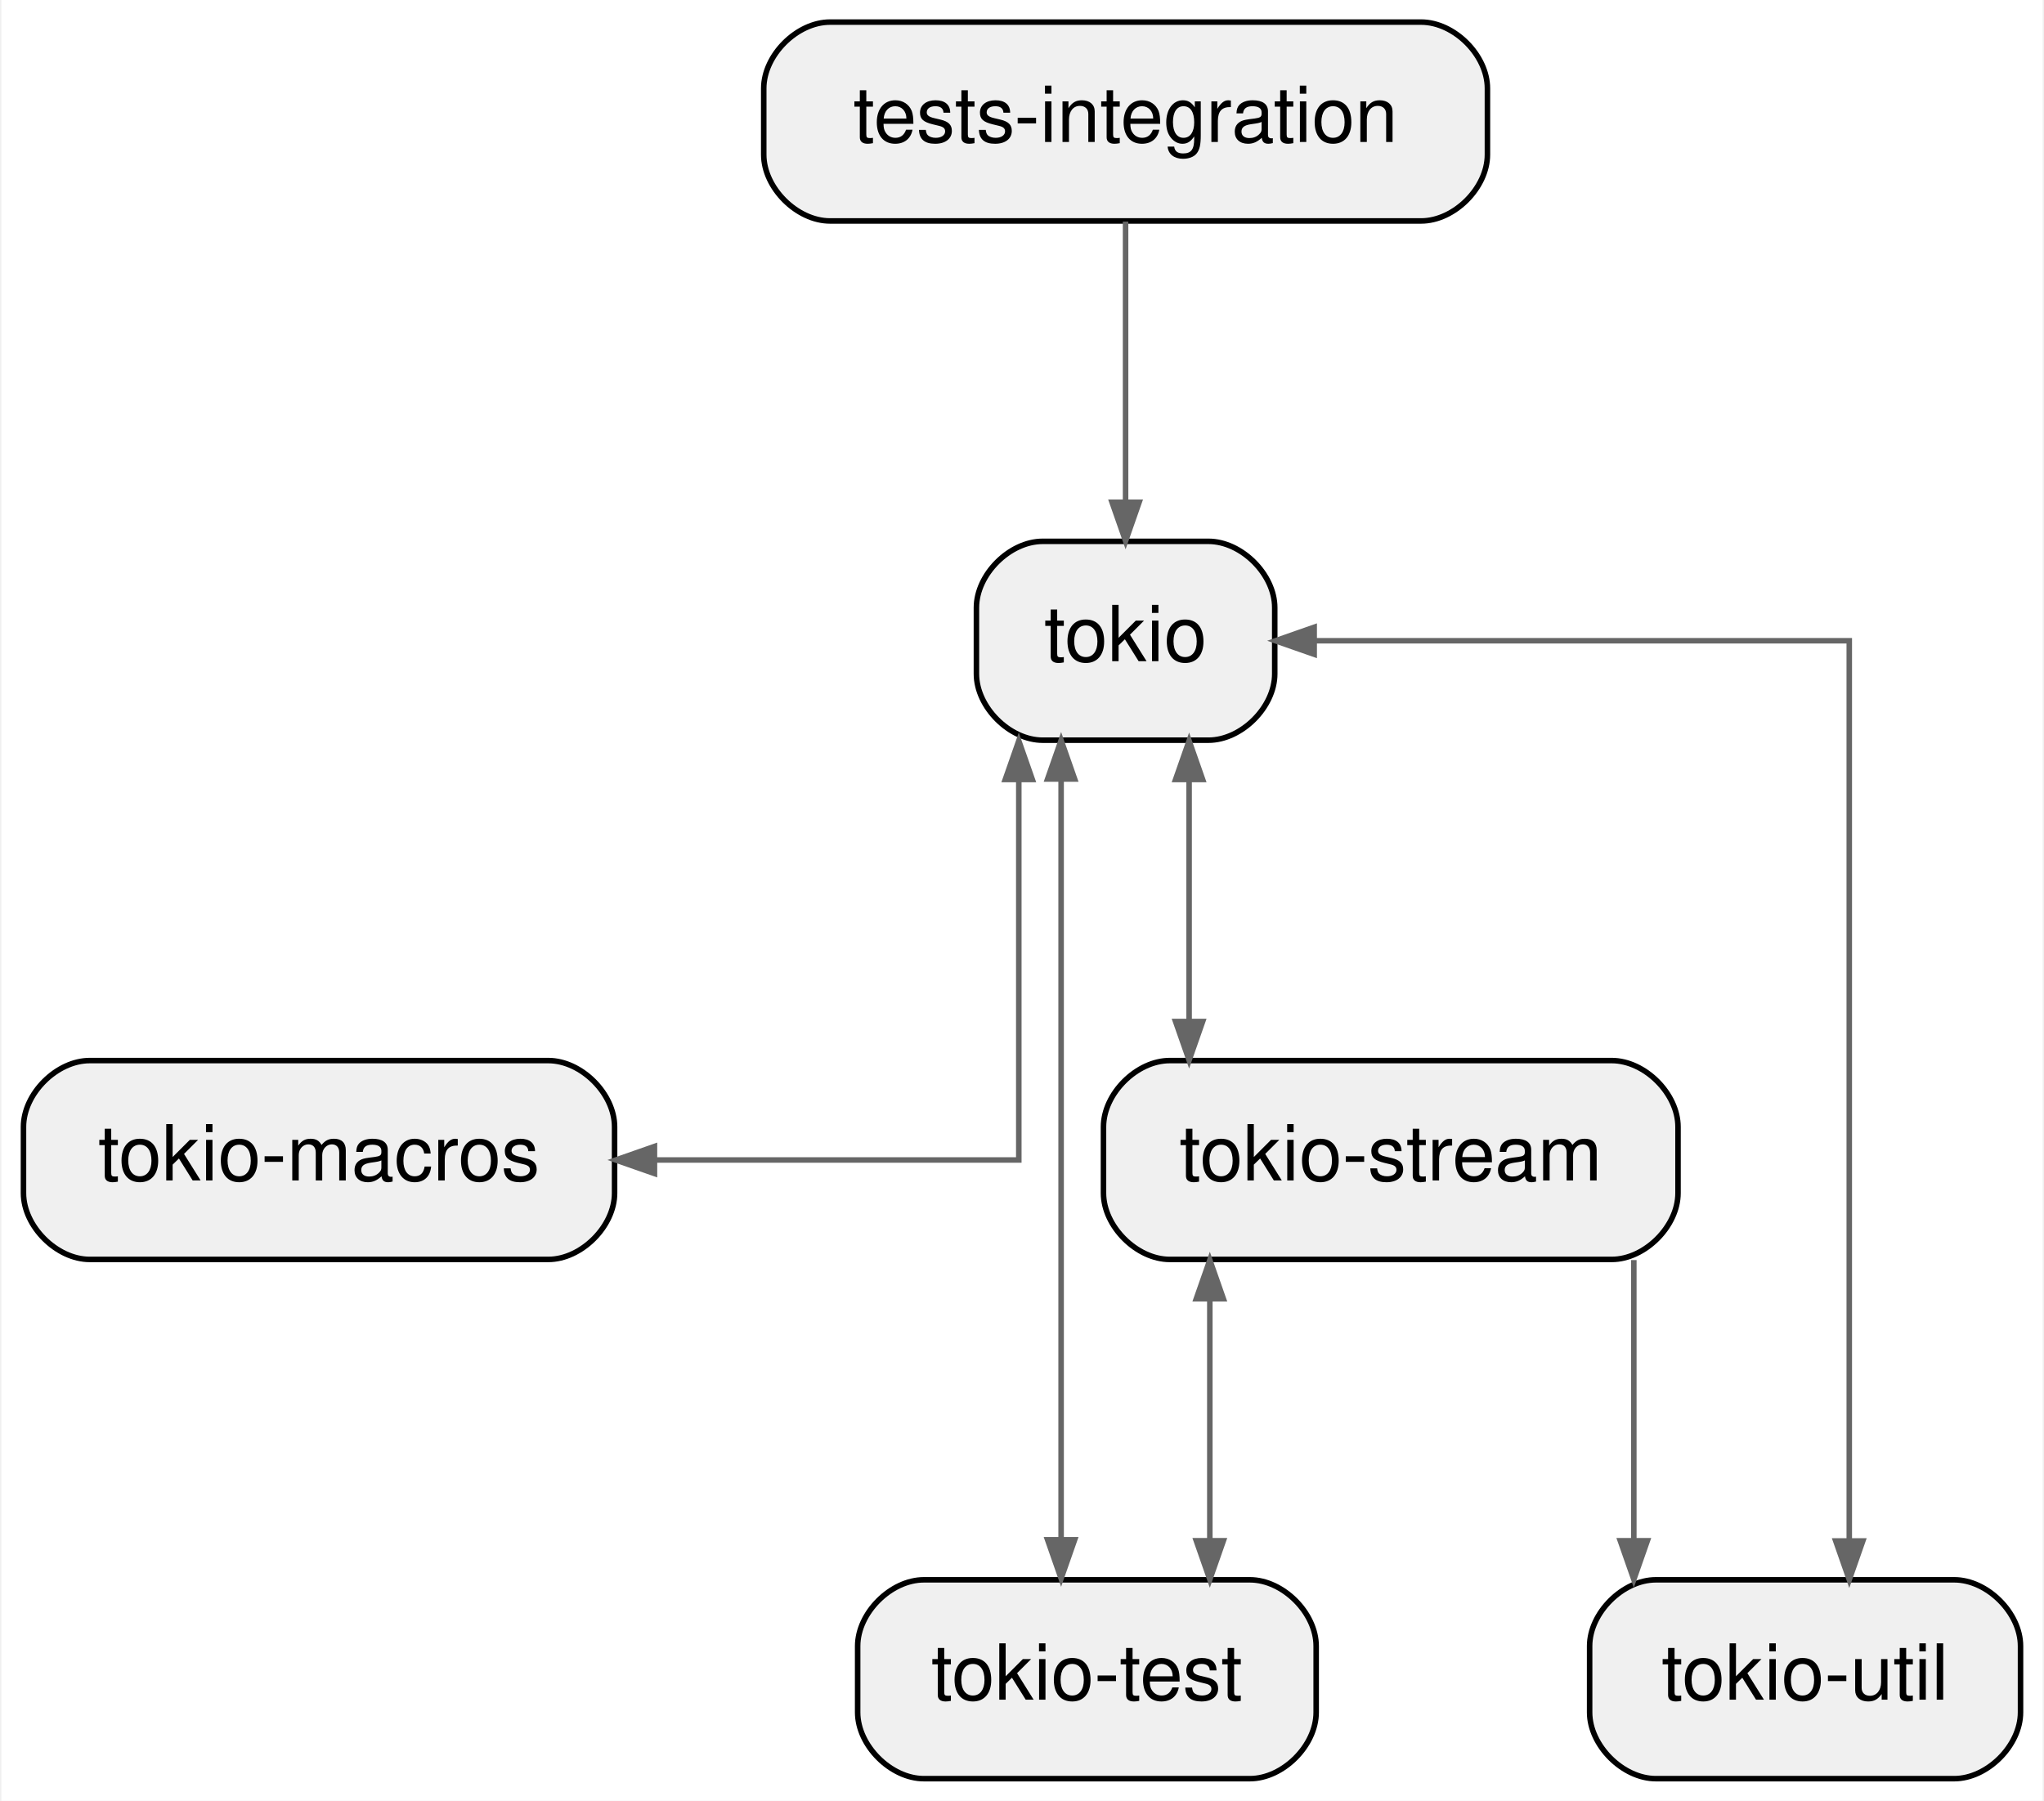
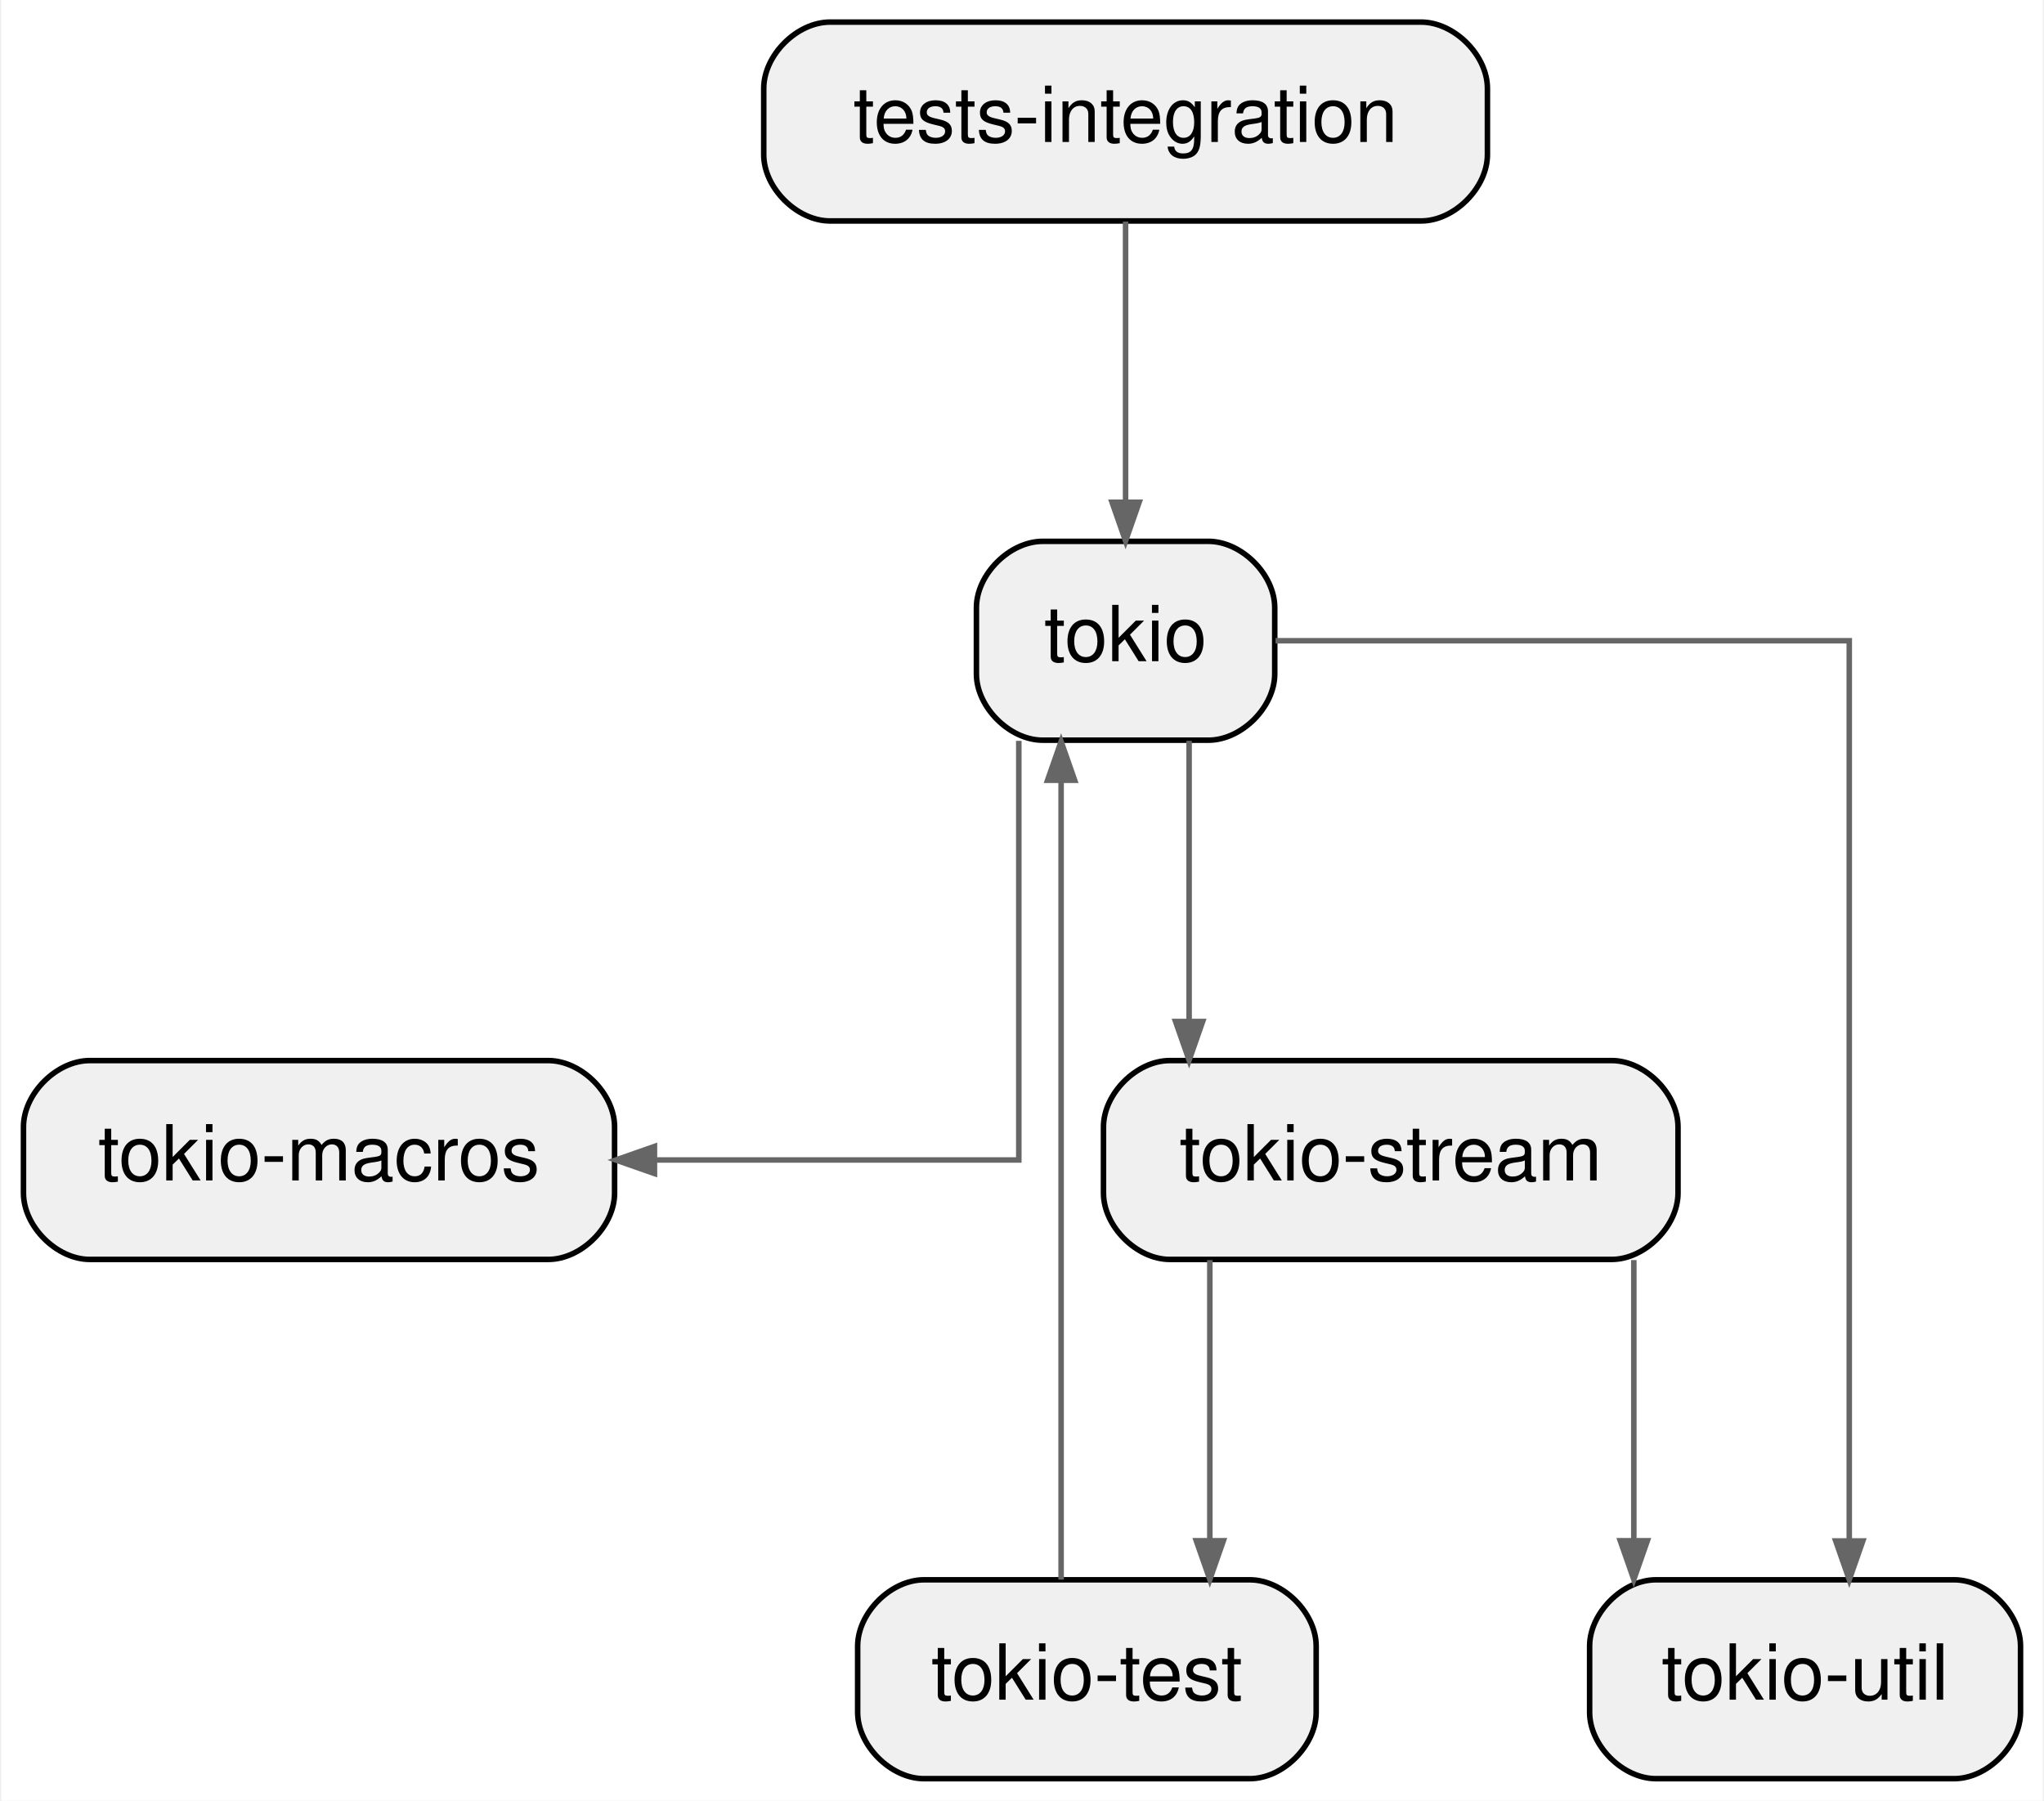
<svg xmlns="http://www.w3.org/2000/svg" width="370pt" height="326pt" viewBox="0.00 0.00 369.50 326.00">
  <g id="graph0" class="graph" transform="scale(1 1) rotate(0) translate(4 322)">
    <polygon fill="white" stroke="transparent" points="-4,4 -4,-322 365.5,-322 365.5,4 -4,4" />
    <g id="node1" class="node">
      <path fill="#f0f0f0" stroke="black" d="M253,-318C253,-318 146,-318 146,-318 140,-318 134,-312 134,-306 134,-306 134,-294 134,-294 134,-288 140,-282 146,-282 146,-282 253,-282 253,-282 259,-282 265,-288 265,-294 265,-294 265,-306 265,-306 265,-312 259,-318 253,-318" />
      <text text-anchor="middle" x="199.5" y="-296.3" font-family="Helvetica,sans-Serif" font-size="14.00">tests-integration</text>
    </g>
    <g id="node2" class="node">
      <path fill="#f0f0f0" stroke="black" d="M214.5,-224C214.5,-224 184.5,-224 184.5,-224 178.5,-224 172.5,-218 172.5,-212 172.5,-212 172.5,-200 172.5,-200 172.5,-194 178.5,-188 184.5,-188 184.5,-188 214.5,-188 214.5,-188 220.5,-188 226.5,-194 226.5,-200 226.5,-200 226.5,-212 226.5,-212 226.5,-218 220.5,-224 214.5,-224" />
      <text text-anchor="middle" x="199.5" y="-202.3" font-family="Helvetica,sans-Serif" font-size="14.00">tokio</text>
    </g>
    <g id="edge1" class="edge">
      <path fill="none" stroke="#666666" d="M199.5,-281.88C199.5,-281.88 199.5,-231.07 199.5,-231.07" />
      <polygon fill="#666666" stroke="#666666" points="201.95,-231.07 199.5,-224.07 197.05,-231.07 201.95,-231.07" />
    </g>
    <g id="node3" class="node">
      <path fill="#f0f0f0" stroke="black" d="M95,-130C95,-130 12,-130 12,-130 6,-130 0,-124 0,-118 0,-118 0,-106 0,-106 0,-100 6,-94 12,-94 12,-94 95,-94 95,-94 101,-94 107,-100 107,-106 107,-106 107,-118 107,-118 107,-124 101,-130 95,-130" />
      <text text-anchor="middle" x="53.5" y="-108.3" font-family="Helvetica,sans-Serif" font-size="14.00">tokio-macros</text>
    </g>
    <g id="edge2" class="edge">
-       <path fill="none" stroke="#666666" d="M180.17,-180.88C180.17,-180.88 180.17,-112 180.17,-112 180.17,-112 114.22,-112 114.22,-112" />
-       <polygon fill="#666666" stroke="#666666" points="177.72,-180.88 180.17,-187.88 182.62,-180.88 177.72,-180.88" />
+       <path fill="none" stroke="#666666" d="M180.17,-187.88C180.17,-160.56 180.17,-112 180.17,-112 180.17,-112 114.22,-112 114.22,-112" />
      <polygon fill="#666666" stroke="#666666" points="114.22,-109.55 107.22,-112 114.22,-114.45 114.22,-109.55" />
    </g>
    <g id="node4" class="node">
      <path fill="#f0f0f0" stroke="black" d="M287.5,-130C287.5,-130 207.5,-130 207.5,-130 201.5,-130 195.5,-124 195.5,-118 195.5,-118 195.5,-106 195.5,-106 195.5,-100 201.5,-94 207.5,-94 207.5,-94 287.5,-94 287.5,-94 293.5,-94 299.5,-100 299.5,-106 299.5,-106 299.5,-118 299.5,-118 299.5,-124 293.5,-130 287.5,-130" />
      <text text-anchor="middle" x="247.5" y="-108.3" font-family="Helvetica,sans-Serif" font-size="14.00">tokio-stream</text>
    </g>
    <g id="edge3" class="edge">
-       <path fill="none" stroke="#666666" d="M211,-180.88C211,-180.88 211,-137.07 211,-137.07" />
+       <path fill="none" stroke="#666666" d="M211,-187.88C211,-187.88 211,-137.07 211,-137.07" />
      <polygon fill="#666666" stroke="#666666" points="213.45,-137.07 211,-130.07 208.55,-137.07 213.45,-137.07" />
-       <polygon fill="#666666" stroke="#666666" points="208.55,-180.88 211,-187.88 213.45,-180.88 208.55,-180.88" />
+     </g>
+     <g id="node6" class="node">
+       <path fill="#f0f0f0" stroke="black" d="M349.5,-36C349.5,-36 295.5,-36 295.5,-36 289.5,-36 283.5,-30 283.5,-24 283.5,-24 283.5,-12 283.5,-12 283.5,-6 289.5,0 295.5,0 295.5,0 349.5,0 349.5,0 355.5,0 361.5,-6 361.5,-12 361.5,-12 361.5,-24 361.5,-24 361.5,-30 355.5,-36 349.5,-36" />
+       <text text-anchor="middle" x="322.5" y="-14.3" font-family="Helvetica,sans-Serif" font-size="14.00">tokio-util</text>
+     </g>
+     <g id="edge4" class="edge">
+       <path fill="none" stroke="#666666" d="M226.64,-206C265.01,-206 330.5,-206 330.5,-206 330.5,-206 330.5,-43.03 330.5,-43.03" />
+       <polygon fill="#666666" stroke="#666666" points="332.95,-43.03 330.5,-36.03 328.05,-43.03 332.95,-43.03" />
    </g>
    <g id="node5" class="node">
      <path fill="#f0f0f0" stroke="black" d="M222,-36C222,-36 163,-36 163,-36 157,-36 151,-30 151,-24 151,-24 151,-12 151,-12 151,-6 157,0 163,0 163,0 222,0 222,0 228,0 234,-6 234,-12 234,-12 234,-24 234,-24 234,-30 228,-36 222,-36" />
      <text text-anchor="middle" x="192.5" y="-14.3" font-family="Helvetica,sans-Serif" font-size="14.00">tokio-test</text>
    </g>
-     <g id="edge4" class="edge">
-       <path fill="none" stroke="#666666" d="M187.83,-180.97C187.83,-180.97 187.83,-43.25 187.83,-43.25" />
-       <polygon fill="#666666" stroke="#666666" points="190.28,-43.25 187.83,-36.25 185.38,-43.25 190.28,-43.25" />
-       <polygon fill="#666666" stroke="#666666" points="185.38,-180.97 187.83,-187.97 190.28,-180.97 185.38,-180.97" />
-     </g>
-     <g id="node6" class="node">
-       <path fill="#f0f0f0" stroke="black" d="M349.5,-36C349.5,-36 295.5,-36 295.5,-36 289.5,-36 283.5,-30 283.5,-24 283.5,-24 283.5,-12 283.5,-12 283.5,-6 289.5,0 295.5,0 295.5,0 349.5,0 349.5,0 355.5,0 361.5,-6 361.5,-12 361.5,-12 361.5,-24 361.5,-24 361.5,-30 355.5,-36 349.5,-36" />
-       <text text-anchor="middle" x="322.5" y="-14.3" font-family="Helvetica,sans-Serif" font-size="14.00">tokio-util</text>
-     </g>
    <g id="edge5" class="edge">
-       <path fill="none" stroke="#666666" d="M233.64,-206C233.64,-206 330.5,-206 330.5,-206 330.5,-206 330.5,-43.03 330.5,-43.03" />
-       <polygon fill="#666666" stroke="#666666" points="233.64,-203.55 226.64,-206 233.64,-208.45 233.64,-203.55" />
-       <polygon fill="#666666" stroke="#666666" points="332.95,-43.03 330.5,-36.03 328.05,-43.03 332.95,-43.03" />
+       <path fill="none" stroke="#666666" d="M214.75,-93.88C214.75,-93.88 214.75,-43.07 214.75,-43.07" />
+       <polygon fill="#666666" stroke="#666666" points="217.2,-43.07 214.75,-36.07 212.3,-43.07 217.2,-43.07" />
    </g>
    <g id="edge6" class="edge">
-       <path fill="none" stroke="#666666" d="M214.75,-86.88C214.75,-86.88 214.75,-43.07 214.75,-43.07" />
-       <polygon fill="#666666" stroke="#666666" points="217.2,-43.07 214.75,-36.07 212.3,-43.07 217.2,-43.07" />
-       <polygon fill="#666666" stroke="#666666" points="212.3,-86.88 214.75,-93.88 217.2,-86.88 212.3,-86.88" />
-     </g>
-     <g id="edge7" class="edge">
      <path fill="none" stroke="#666666" d="M291.5,-93.88C291.5,-93.88 291.5,-43.07 291.5,-43.07" />
      <polygon fill="#666666" stroke="#666666" points="293.95,-43.07 291.5,-36.07 289.05,-43.07 293.95,-43.07" />
    </g>
+     <g id="edge7" class="edge">
+       <path fill="none" stroke="#666666" d="M187.83,-36.03C187.83,-36.03 187.83,-180.75 187.83,-180.75" />
+       <polygon fill="#666666" stroke="#666666" points="185.38,-180.75 187.83,-187.75 190.28,-180.75 185.38,-180.75" />
+     </g>
  </g>
</svg>
